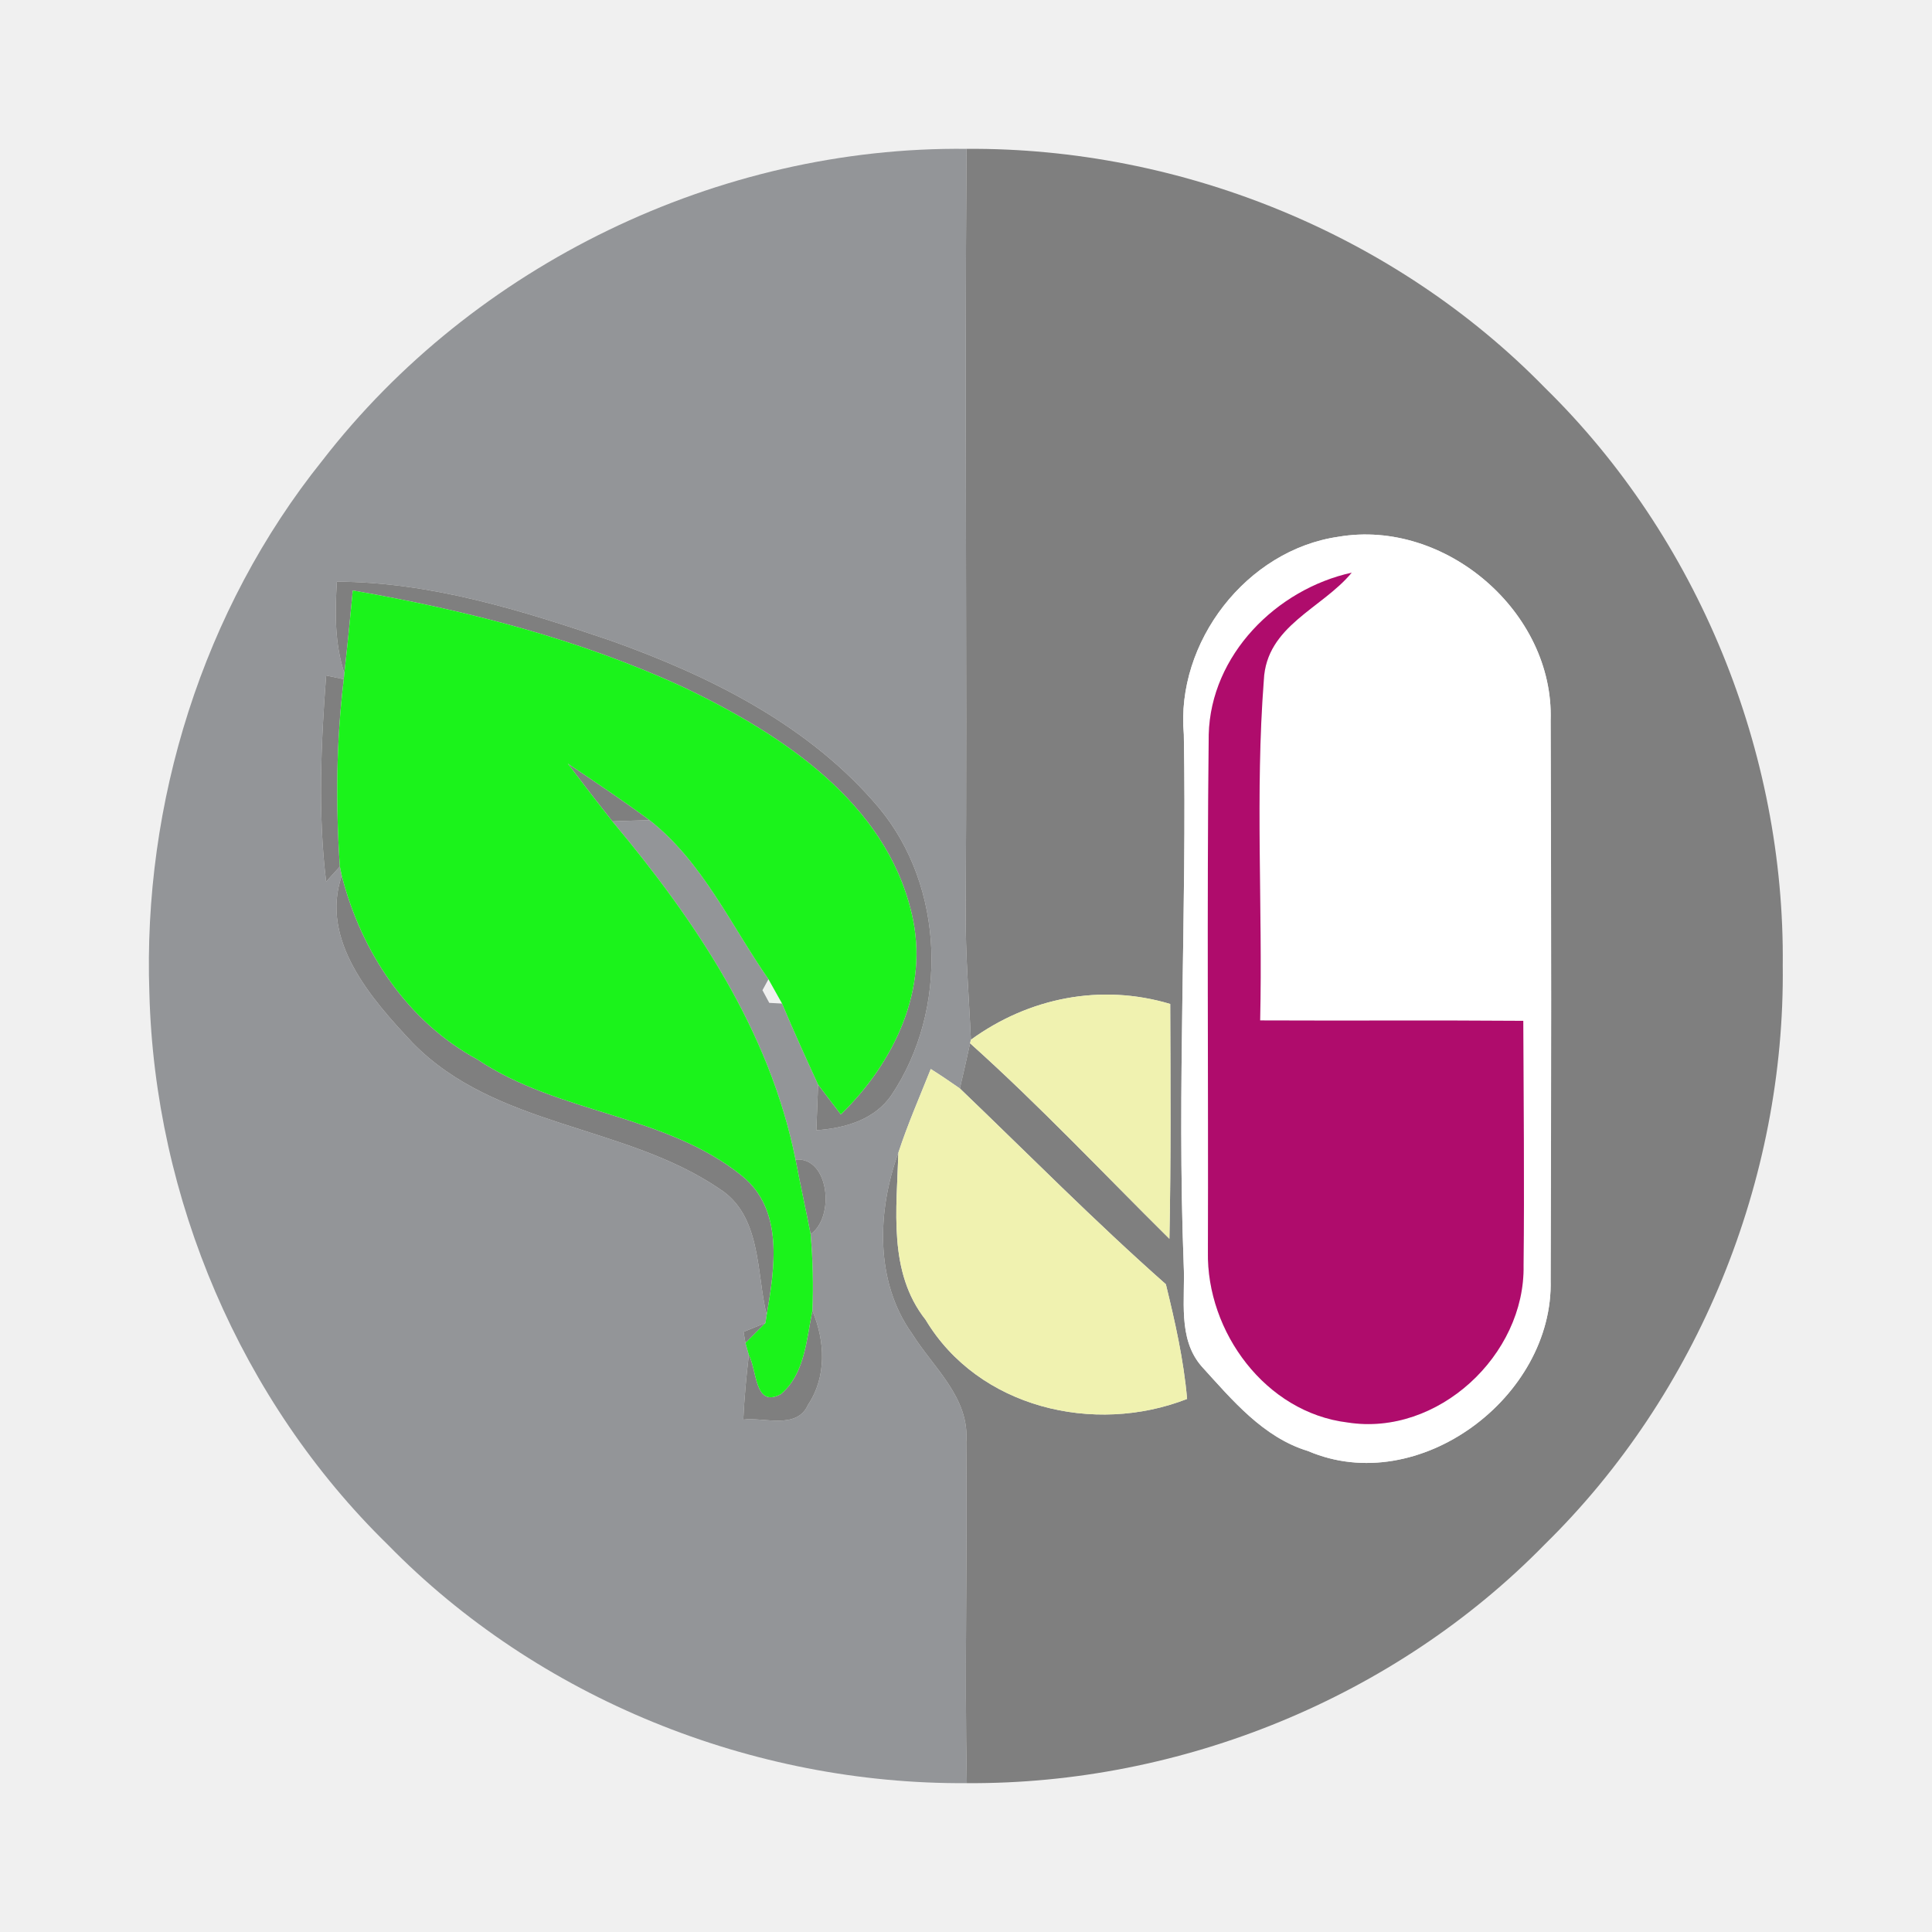
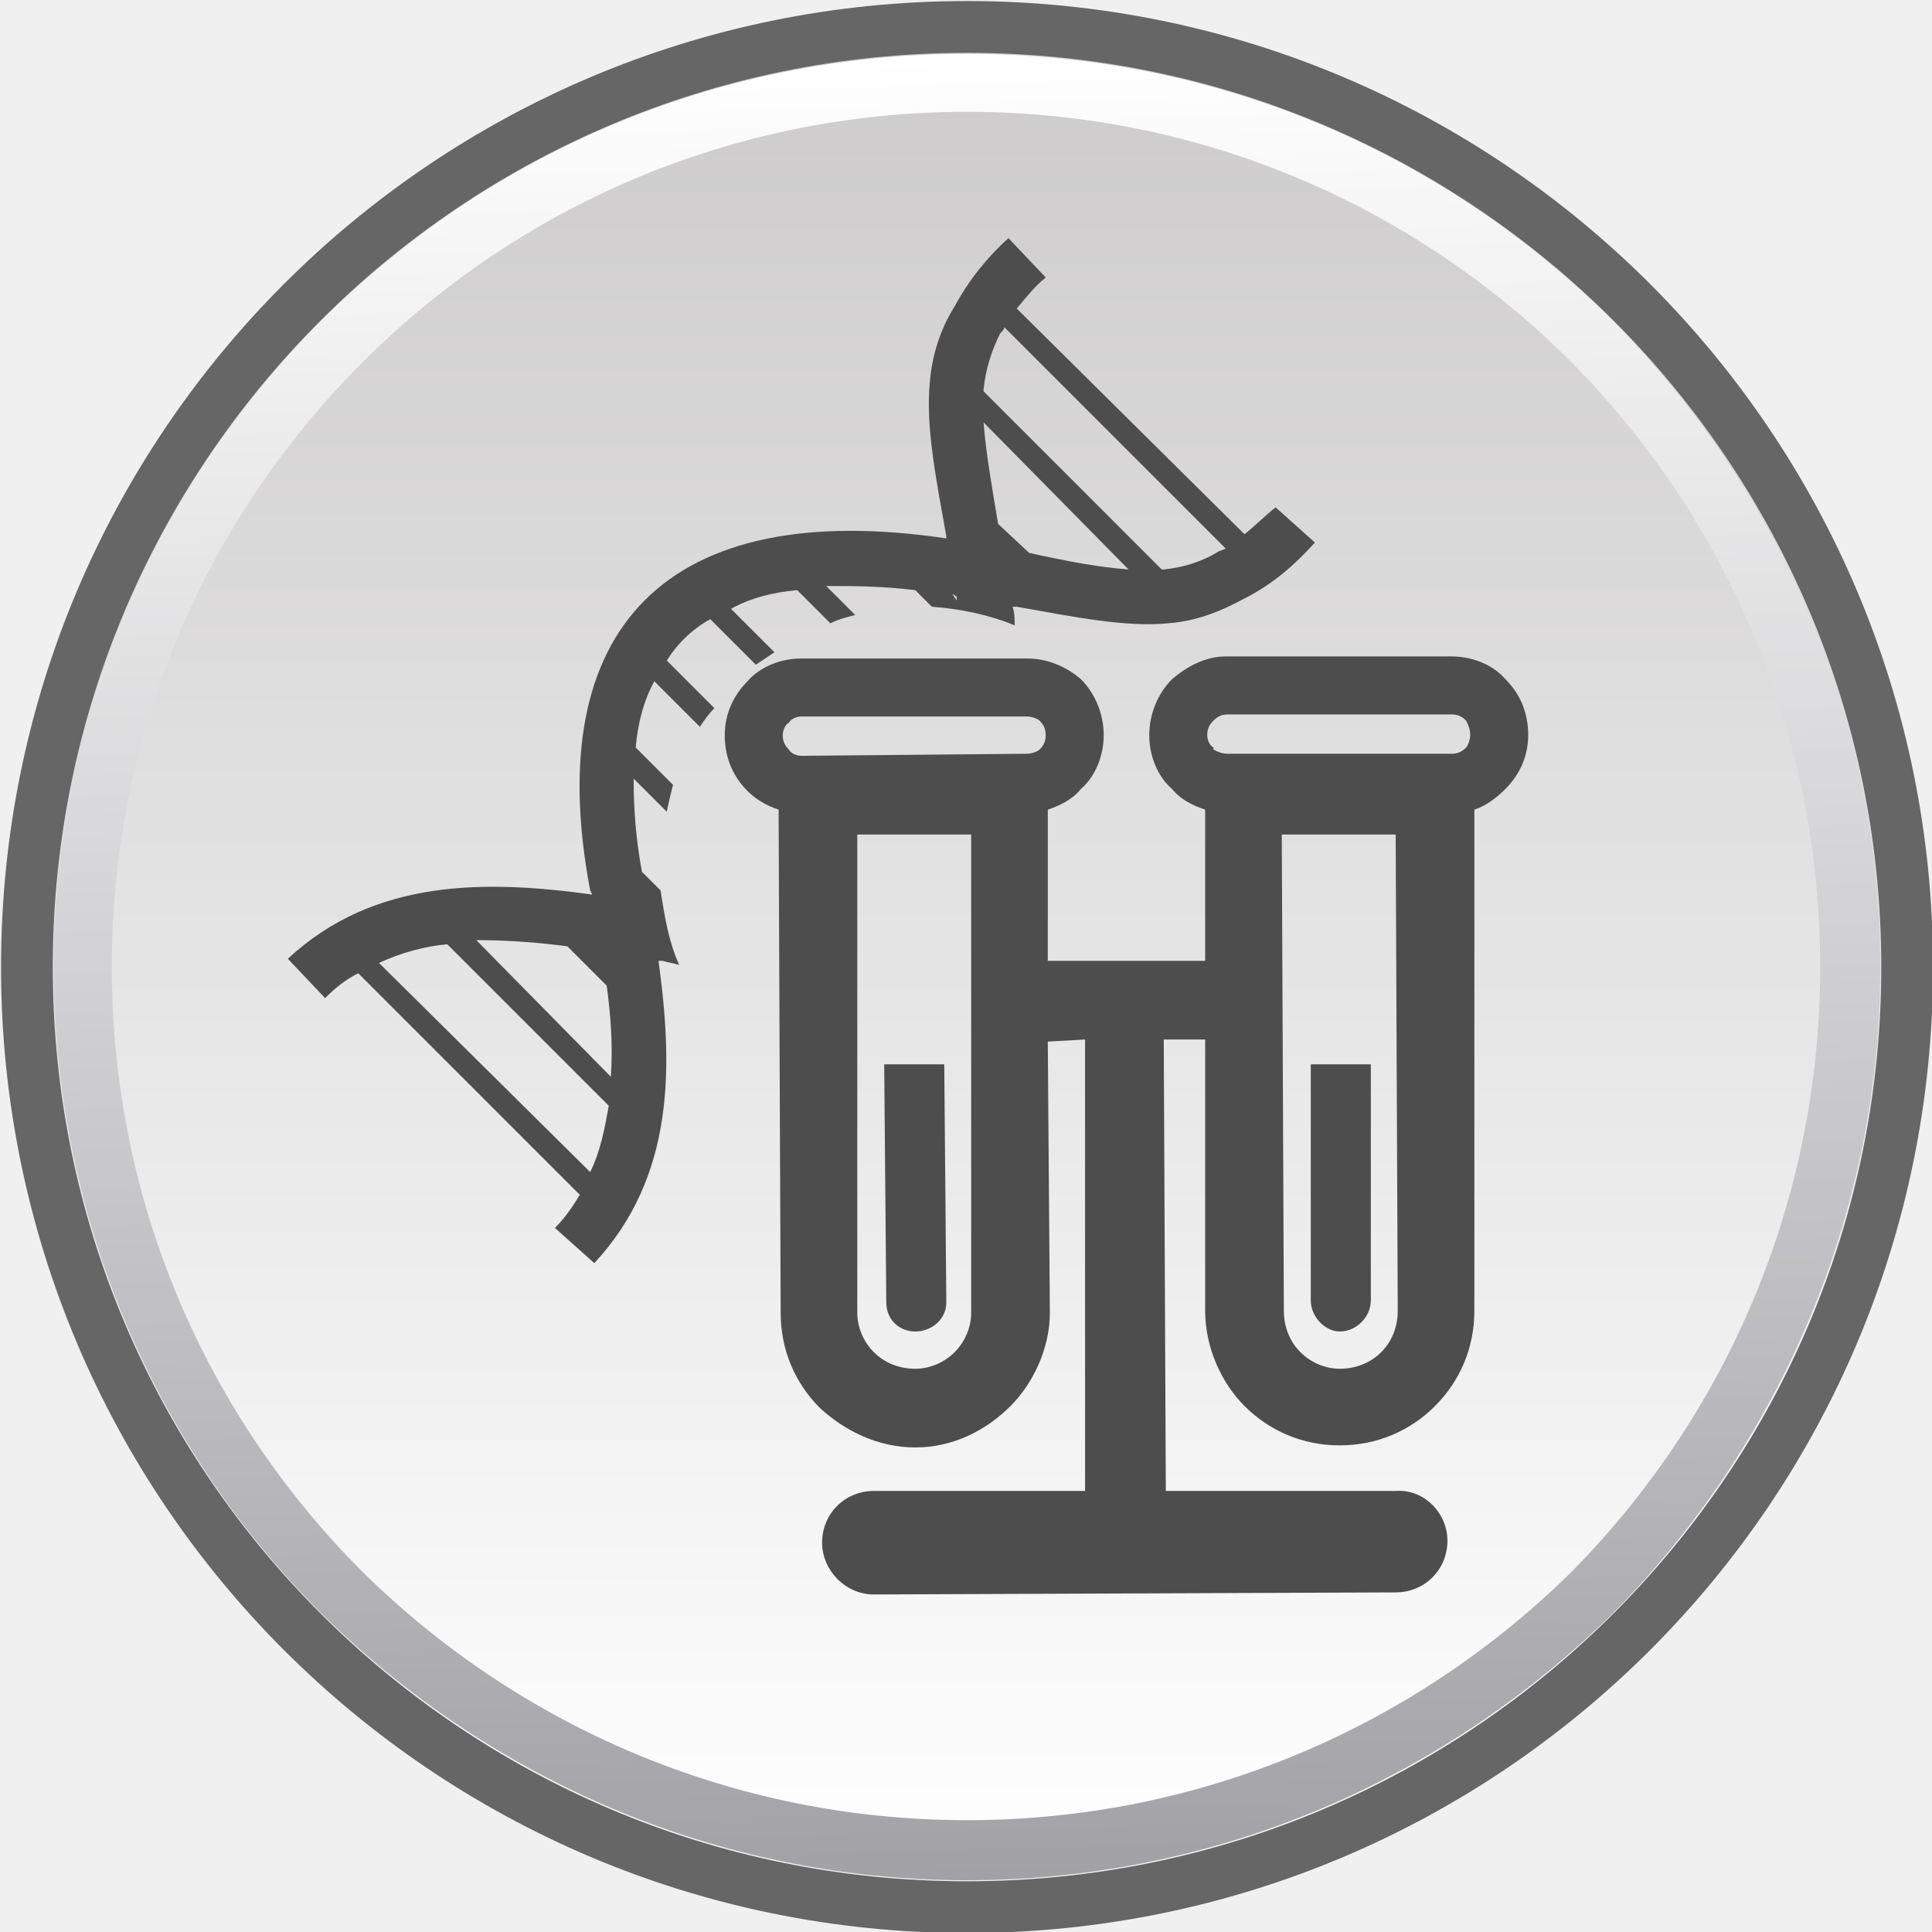
- <svg xmlns="http://www.w3.org/2000/svg" width="142pt" height="142pt" viewBox="0 0 142 142" version="1.1">
-   <g id="#939598ff">
-     <path fill="#939598" opacity="1.00" d=" M 23.70 33.84 C 34.84 19.44 52.83 10.74 71.04 10.94 C 70.90 29.62 71.09 48.30 70.98 66.97 C 70.95 70.13 71.22 73.27 71.36 76.42 L 71.30 76.68 C 71.06 77.79 70.81 78.89 70.55 80.00 C 69.85 79.51 69.14 79.03 68.41 78.57 C 67.60 80.61 66.71 82.63 66.03 84.72 C 64.47 89.00 64.29 94.19 67.04 98.03 C 68.61 100.54 71.27 102.72 71.02 105.98 C 71.11 114.33 70.89 122.70 71.06 131.06 C 55.30 131.17 39.54 124.83 28.50 113.53 C 17.69 102.97 11.37 88.08 10.98 73.01 C 10.48 59.02 14.91 44.79 23.70 33.84 M 24.76 42.75 C 24.62 45.01 24.59 47.30 25.31 49.47 L 25.27 49.92 L 23.97 49.65 C 23.59 54.69 23.36 59.77 23.97 64.80 L 24.98 63.69 L 25.12 64.36 C 23.49 69.11 27.30 73.43 30.34 76.66 C 36.43 82.88 45.92 82.64 52.87 87.37 C 55.98 89.34 55.58 93.51 56.35 96.65 L 56.26 97.24 C 55.86 97.40 55.05 97.72 54.65 97.89 L 54.79 98.71 L 55.04 99.59 C 54.85 101.17 54.71 102.75 54.63 104.34 C 56.15 104.14 58.56 105.11 59.39 103.25 C 60.77 101.18 60.65 98.57 59.71 96.34 C 59.79 94.46 59.74 92.58 59.58 90.71 C 61.39 89.46 60.94 85.00 58.47 85.23 C 56.58 75.77 51.10 67.64 45.01 60.37 C 45.70 60.34 47.06 60.30 47.74 60.28 C 51.63 63.34 53.71 67.99 56.48 71.97 L 56.04 72.78 L 56.54 73.71 L 57.48 73.76 C 58.32 75.76 59.22 77.74 60.13 79.72 C 60.10 80.56 60.03 82.23 60.00 83.07 C 62.09 82.93 64.31 82.30 65.54 80.46 C 69.71 74.22 69.44 65.18 64.60 59.37 C 59.51 53.32 52.20 49.69 44.88 47.08 C 38.38 44.87 31.69 42.78 24.76 42.75 Z" />
-   </g>
-   <g id="#7f7f7fff">
-     <path fill="#7f7f7f" opacity="1.00" d=" M 71.04 10.94 C 86.78 10.83 102.53 17.21 113.55 28.50 C 124.80 39.52 131.20 55.24 131.03 70.97 C 131.21 86.72 124.81 102.46 113.55 113.50 C 102.53 124.78 86.80 131.16 71.06 131.06 C 70.89 122.70 71.11 114.33 71.02 105.98 C 71.27 102.72 68.61 100.54 67.04 98.03 C 64.29 94.19 64.47 89.00 66.03 84.72 C 65.91 88.87 65.26 93.50 68.03 97.00 C 71.91 103.48 80.43 105.49 87.25 102.82 C 87.00 99.96 86.37 97.17 85.69 94.39 C 80.47 89.78 75.58 84.82 70.55 80.00 C 70.81 78.89 71.06 77.79 71.30 76.68 C 76.40 81.25 81.09 86.24 85.95 91.05 C 86.07 85.30 86.03 79.54 86.01 73.79 C 80.93 72.27 75.63 73.32 71.36 76.42 C 71.22 73.27 70.95 70.13 70.98 66.97 C 71.09 48.30 70.90 29.62 71.04 10.94 M 98.38 39.45 C 91.62 40.42 86.40 47.20 87.01 53.98 C 87.24 66.98 86.50 79.97 87.00 92.96 C 87.13 95.46 86.52 98.38 88.33 100.44 C 90.56 102.89 92.84 105.65 96.14 106.65 C 104.25 110.13 114.21 102.69 113.97 94.06 C 114.02 80.36 114.02 66.65 113.97 52.95 C 114.23 44.97 106.21 38.12 98.38 39.45 Z" />
-     <path fill="#7f7f7f" opacity="1.00" d=" M 24.76 42.75 C 31.69 42.78 38.38 44.87 44.88 47.08 C 52.20 49.69 59.51 53.32 64.60 59.37 C 69.44 65.18 69.71 74.22 65.54 80.46 C 64.31 82.30 62.09 82.93 60.00 83.07 C 60.03 82.23 60.10 80.56 60.13 79.72 C 60.55 80.27 61.38 81.36 61.80 81.91 C 65.71 78.11 68.35 72.66 67.00 67.12 C 65.09 58.97 57.50 54.01 50.43 50.60 C 42.67 47.00 34.33 44.86 25.93 43.40 C 25.74 45.42 25.54 47.45 25.31 49.47 C 24.59 47.30 24.62 45.01 24.76 42.75 Z" />
-     <path fill="#7f7f7f" opacity="1.00" d=" M 23.97 49.65 L 25.27 49.92 C 24.71 54.49 24.67 59.10 24.98 63.69 L 23.97 64.80 C 23.36 59.77 23.59 54.69 23.97 49.65 Z" />
-     <path fill="#7f7f7f" opacity="1.00" d=" M 41.73 56.12 C 43.75 57.48 45.78 58.83 47.74 60.28 C 47.06 60.30 45.70 60.34 45.01 60.37 C 43.90 58.97 42.81 57.55 41.73 56.12 Z" />
-     <path fill="#7f7f7f" opacity="1.00" d=" M 25.12 64.36 C 26.55 69.95 29.94 75.08 35.09 77.87 C 41.06 81.88 48.90 81.87 54.53 86.42 C 57.63 88.92 56.94 93.21 56.35 96.65 C 55.58 93.51 55.98 89.34 52.87 87.37 C 45.92 82.64 36.43 82.88 30.34 76.66 C 27.30 73.43 23.49 69.11 25.12 64.36 Z" />
-     <path fill="#7f7f7f" opacity="1.00" d=" M 58.47 85.23 C 60.94 85.00 61.39 89.46 59.58 90.71 C 59.22 88.88 58.82 87.06 58.47 85.23 Z" />
-     <path fill="#7f7f7f" opacity="1.00" d=" M 54.65 97.89 C 55.05 97.72 55.86 97.40 56.26 97.24 C 55.89 97.60 55.16 98.34 54.79 98.71 L 54.65 97.89 Z" />
-     <path fill="#7f7f7f" opacity="1.00" d=" M 57.39 102.47 C 59.16 100.98 59.27 98.45 59.71 96.34 C 60.65 98.57 60.77 101.18 59.39 103.25 C 58.56 105.11 56.15 104.14 54.63 104.34 C 54.71 102.75 54.85 101.17 55.04 99.59 C 55.65 100.70 55.45 103.52 57.39 102.47 Z" />
-   </g>
-   <g id="#ffffffff">
-     <path fill="#ffffff" opacity="1.00" d=" M 98.38 39.45 C 106.21 38.12 114.23 44.97 113.97 52.95 C 114.02 66.65 114.02 80.36 113.97 94.06 C 114.21 102.69 104.25 110.13 96.14 106.65 C 92.84 105.65 90.56 102.89 88.33 100.44 C 86.52 98.38 87.13 95.46 87.00 92.96 C 86.50 79.97 87.24 66.98 87.01 53.98 C 86.40 47.20 91.62 40.42 98.38 39.45 M 88.84 53.99 C 88.70 66.66 88.82 79.33 88.78 92.00 C 88.67 97.89 93.02 103.82 99.04 104.55 C 105.66 105.60 112.11 99.60 111.98 93.00 C 112.05 87.01 111.98 81.02 111.96 75.03 C 105.51 74.98 99.06 75.03 92.62 75.00 C 92.81 66.67 92.25 58.30 92.89 49.99 C 93.07 45.99 97.16 44.74 99.35 42.09 C 93.81 43.31 88.99 48.14 88.84 53.99 Z" />
-   </g>
-   <g id="#af0c6cff">
-     <path fill="#af0c6c" opacity="1.00" d=" M 88.84 53.99 C 88.99 48.14 93.81 43.31 99.35 42.09 C 97.16 44.74 93.07 45.99 92.89 49.99 C 92.25 58.30 92.81 66.67 92.62 75.00 C 99.06 75.03 105.51 74.98 111.96 75.03 C 111.98 81.02 112.05 87.01 111.98 93.00 C 112.11 99.60 105.66 105.60 99.04 104.55 C 93.02 103.82 88.67 97.89 88.78 92.00 C 88.82 79.33 88.70 66.66 88.84 53.99 Z" />
-   </g>
-   <g id="#1bf31bff">
-     <path fill="#1bf31b" opacity="1.00" d=" M 25.93 43.40 C 34.33 44.86 42.67 47.00 50.43 50.60 C 57.50 54.01 65.09 58.97 67.00 67.12 C 68.35 72.66 65.71 78.11 61.80 81.91 C 61.38 81.36 60.55 80.27 60.13 79.72 C 59.22 77.74 58.32 75.76 57.48 73.76 C 57.23 73.31 56.73 72.42 56.48 71.97 C 53.71 67.99 51.63 63.34 47.74 60.28 C 45.78 58.83 43.75 57.48 41.73 56.12 C 42.81 57.55 43.90 58.97 45.01 60.37 C 51.10 67.64 56.58 75.77 58.47 85.23 C 58.82 87.06 59.22 88.88 59.58 90.71 C 59.74 92.58 59.79 94.46 59.71 96.34 C 59.27 98.45 59.16 100.98 57.39 102.47 C 55.45 103.52 55.65 100.70 55.04 99.59 L 54.79 98.71 C 55.16 98.34 55.89 97.60 56.26 97.24 L 56.35 96.65 C 56.94 93.21 57.63 88.92 54.53 86.42 C 48.90 81.87 41.06 81.88 35.09 77.87 C 29.94 75.08 26.55 69.95 25.12 64.36 L 24.98 63.69 C 24.67 59.10 24.71 54.49 25.27 49.92 L 25.31 49.47 C 25.54 47.45 25.74 45.42 25.93 43.40 Z" />
-   </g>
-   <g id="#f0f2b0ff">
-     <path fill="#f0f2b0" opacity="1.00" d=" M 71.36 76.42 C 75.63 73.32 80.93 72.27 86.01 73.79 C 86.03 79.54 86.07 85.30 85.95 91.05 C 81.09 86.24 76.40 81.25 71.30 76.68 L 71.36 76.42 Z" />
-     <path fill="#f0f2b0" opacity="1.00" d=" M 68.41 78.57 C 69.14 79.03 69.85 79.51 70.55 80.00 C 75.58 84.82 80.47 89.78 85.69 94.39 C 86.37 97.17 87.00 99.96 87.25 102.82 C 80.43 105.49 71.91 103.48 68.03 97.00 C 65.26 93.50 65.91 88.87 66.03 84.72 C 66.71 82.63 67.60 80.61 68.41 78.57 Z" />
+ <svg xmlns="http://www.w3.org/2000/svg" xml:space="preserve" width="336px" height="336px" version="1.1" style="shape-rendering:geometricPrecision; text-rendering:geometricPrecision; image-rendering:optimizeQuality; fill-rule:evenodd; clip-rule:evenodd" viewBox="0 0 9.33 9.33">
+   <defs>
+     <style type="text/css">
+    
+     .str0 {stroke:#666666;stroke-width:0.25;stroke-miterlimit:2.613}
+     .fil1 {fill:none}
+     .fil3 {fill:#4D4D4D}
+     .fil4 {fill:#4D4D4D;fill-rule:nonzero}
+     .fil0 {fill:url(#id0)}
+     .fil2 {fill:url(#id1);fill-rule:nonzero}
+    
+   </style>
+     <linearGradient id="id0" gradientUnits="userSpaceOnUse" x1="4.67" y1="0.13" x2="4.67" y2="9.07">
+       <stop offset="0" style="stop-opacity:1; stop-color:#CCCACB" />
+       <stop offset="1" style="stop-opacity:1; stop-color:white" />
+     </linearGradient>
+     <linearGradient id="id1" gradientUnits="userSpaceOnUse" x1="4.79" y1="9.08" x2="4.55" y2="0.26">
+       <stop offset="0" style="stop-opacity:1; stop-color:#A2A1A6" />
+       <stop offset="1" style="stop-opacity:1; stop-color:white" />
+     </linearGradient>
+   </defs>
+   <g id="Layer_x0020_1">
+     <g id="_964763472">
+       <circle class="fil0" cx="4.67" cy="4.6" r="4.47" />
+       <circle class="fil1 str0" cx="4.67" cy="4.67" r="4.54" />
+       <path class="fil2" d="M4.67 0.26c1.22,0 2.32,0.49 3.12,1.29 0.79,0.8 1.29,1.9 1.29,3.12 0,1.21 -0.5,2.32 -1.29,3.12 -0.8,0.79 -1.9,1.29 -3.12,1.29 -1.22,0 -2.32,-0.5 -3.12,-1.29 -0.8,-0.8 -1.29,-1.91 -1.29,-3.12 0,-1.22 0.49,-2.32 1.29,-3.12 0.8,-0.8 1.9,-1.29 3.12,-1.29zm2.92 1.49c-0.75,-0.75 -1.78,-1.21 -2.92,-1.21 -1.14,0 -2.17,0.46 -2.92,1.21 -0.75,0.75 -1.21,1.78 -1.21,2.92 0,1.14 0.46,2.17 1.21,2.92 0.75,0.74 1.78,1.2 2.92,1.2 1.14,0 2.17,-0.46 2.92,-1.2 0.74,-0.75 1.2,-1.78 1.2,-2.92 0,-1.14 -0.46,-2.17 -1.2,-2.92z" />
+       <path class="fil3" d="M5.06 3.91l0 0.73 0.76 0 0 -0.73c-0.06,-0.02 -0.12,-0.05 -0.16,-0.1l0 0c-0.07,-0.06 -0.11,-0.16 -0.11,-0.26l0 0c0,-0.1 0.04,-0.2 0.11,-0.27 0.07,-0.06 0.16,-0.11 0.26,-0.11l1.09 0c0.1,0 0.2,0.04 0.26,0.11l0 0c0.07,0.07 0.11,0.16 0.11,0.27l0 0c0,0.1 -0.04,0.19 -0.11,0.26 -0.04,0.04 -0.09,0.08 -0.15,0.1l0 2.42c0,0.18 -0.07,0.34 -0.19,0.46 -0.12,0.12 -0.28,0.19 -0.46,0.19l0 0c-0.18,0 -0.34,-0.07 -0.46,-0.19 -0.11,-0.11 -0.19,-0.28 -0.19,-0.46l0 -1.31 -0.2 0 0.01 2.18 1.11 0c0.14,-0.01 0.25,0.11 0.25,0.24l0 0c0,0.14 -0.11,0.25 -0.25,0.25l-2.52 0.01c-0.14,0 -0.25,-0.12 -0.25,-0.25l0 0c0,-0.14 0.11,-0.25 0.25,-0.25l1.02 0 0 -2.18 -0.18 0.01 0.01 1.31c0,0.17 -0.08,0.34 -0.19,0.45 -0.12,0.12 -0.28,0.2 -0.46,0.2l0 0c-0.18,0 -0.34,-0.08 -0.46,-0.19 -0.12,-0.12 -0.19,-0.28 -0.19,-0.46l-0.01 -2.43c-0.06,-0.02 -0.11,-0.05 -0.15,-0.09l0 0c-0.07,-0.07 -0.11,-0.16 -0.11,-0.27l0 0c0,-0.1 0.04,-0.19 0.11,-0.26 0.06,-0.07 0.16,-0.11 0.26,-0.11l1.09 0c0.1,0 0.19,0.04 0.26,0.1l0 0c0.07,0.07 0.11,0.17 0.11,0.27l0 0c0,0.1 -0.04,0.2 -0.11,0.26 -0.04,0.05 -0.1,0.08 -0.16,0.1zm1.56 1.23l0 1.14c0,0.08 -0.07,0.15 -0.15,0.15l0 0c-0.07,0 -0.14,-0.07 -0.14,-0.15l0 -1.14 0.29 0 0 0zm0.39 -1.69l-1.08 0c-0.03,0 -0.05,0.01 -0.07,0.03 -0.02,0.02 -0.03,0.04 -0.03,0.07l0 0c0,0.02 0.01,0.05 0.03,0.06l0 0.01c0.02,0.01 0.04,0.02 0.07,0.02l1.08 0c0.03,0 0.05,-0.01 0.07,-0.03 0.01,-0.01 0.02,-0.04 0.02,-0.06l0 0c0,-0.03 -0.01,-0.05 -0.02,-0.07l0 0c-0.02,-0.02 -0.04,-0.03 -0.07,-0.03l0 0zm-0.26 2.88l-0.01 -2.3 -0.55 0 0.01 2.3c0,0.08 0.03,0.15 0.08,0.2 0.05,0.05 0.12,0.08 0.19,0.08l0 0c0.08,0 0.15,-0.03 0.2,-0.08 0.05,-0.05 0.08,-0.12 0.08,-0.2l0 0zm-2.19 -1.19l0.01 1.15c0,0.08 -0.07,0.14 -0.15,0.14l0 0c-0.08,0 -0.14,-0.06 -0.14,-0.14l-0.01 -1.15 0.29 0 0 0zm0.4 -1.68l-1.09 0c-0.02,0 -0.05,0.01 -0.06,0.03 -0.02,0.01 -0.03,0.04 -0.03,0.06l0 0c0,0.03 0.01,0.05 0.03,0.07l0 0c0.01,0.02 0.04,0.03 0.06,0.03l1.09 -0.01c0.02,0 0.05,-0.01 0.06,-0.02 0.02,-0.02 0.03,-0.04 0.03,-0.07l0 0c0,-0.03 -0.01,-0.05 -0.03,-0.07l0 0c-0.01,-0.01 -0.04,-0.02 -0.06,-0.02l0 0zm-0.27 2.88l0 -2.31 -0.55 0 0 2.31c0,0.07 0.03,0.14 0.08,0.19 0.05,0.05 0.12,0.08 0.2,0.08l0 0c0.07,0 0.14,-0.03 0.19,-0.08 0.05,-0.05 0.08,-0.12 0.08,-0.19l0 0z" />
+       <path class="fil4" d="M2.95 5.2l-0.65 -0.66c0.14,0 0.29,0.01 0.44,0.03l0.19 0.19c0.02,0.15 0.03,0.29 0.02,0.44zm-0.1 0.46l-1.02 -1.01c0.11,-0.05 0.22,-0.08 0.33,-0.09l0.78 0.78c-0.02,0.11 -0.04,0.22 -0.09,0.32zm1.77 -2.78c0,0 0,0.01 0,0.02l-0.02 -0.03c0.01,0 0.01,0.01 0.02,0.01zm0.13 -1c0.01,-0.1 0.04,-0.19 0.08,-0.27 0.01,-0.01 0.02,-0.02 0.02,-0.03l1.07 1.07c-0.01,0 -0.02,0.01 -0.03,0.01 -0.08,0.05 -0.17,0.08 -0.27,0.09l-0.01 0 -0.86 -0.86 0 -0.01zm0.22 0.79l-0.15 -0.14c-0.03,-0.18 -0.06,-0.35 -0.07,-0.49l0.7 0.71c-0.14,-0.01 -0.3,-0.04 -0.48,-0.08zm-1.59 0.84c0.02,-0.03 0.04,-0.06 0.07,-0.09l-0.23 -0.23c0.05,-0.08 0.12,-0.15 0.21,-0.2l0.22 0.22c0.03,-0.02 0.06,-0.04 0.09,-0.06l-0.21 -0.21c0.09,-0.05 0.2,-0.08 0.32,-0.09l0.16 0.16c0.04,-0.02 0.08,-0.03 0.12,-0.04l-0.14 -0.14c0.13,0 0.27,0 0.43,0.02l0.08 0.08c0.14,0.01 0.28,0.04 0.4,0.09 0,-0.03 0,-0.06 -0.01,-0.09l0.02 0c0.28,0.05 0.53,0.1 0.73,0.08 0.14,-0.01 0.26,-0.06 0.37,-0.12 0.14,-0.07 0.25,-0.17 0.34,-0.27l-0.19 -0.17c-0.05,0.04 -0.1,0.09 -0.15,0.13l-1.1 -1.09c0.05,-0.06 0.09,-0.11 0.14,-0.15l-0.18 -0.19c-0.1,0.09 -0.19,0.2 -0.26,0.33 -0.07,0.11 -0.11,0.24 -0.12,0.37 -0.02,0.21 0.03,0.46 0.08,0.74l0 0.01c-1.35,-0.2 -1.96,0.43 -1.72,1.7l0.01 0.02c-0.51,-0.07 -1.05,-0.08 -1.47,0.31l0.18 0.19c0.05,-0.05 0.1,-0.09 0.16,-0.12l1.07 1.07c-0.03,0.05 -0.07,0.11 -0.12,0.16l0.19 0.17c0.39,-0.42 0.38,-0.95 0.31,-1.46l0.02 0c0.03,0.01 0.05,0.01 0.08,0.02 -0.05,-0.11 -0.07,-0.23 -0.09,-0.36l-0.09 -0.09c-0.03,-0.16 -0.04,-0.31 -0.04,-0.45l0.16 0.16c0.01,-0.05 0.02,-0.09 0.03,-0.13l-0.18 -0.18c0.01,-0.12 0.04,-0.23 0.09,-0.32l0.22 0.22z" />
+     </g>
  </g>
</svg>
